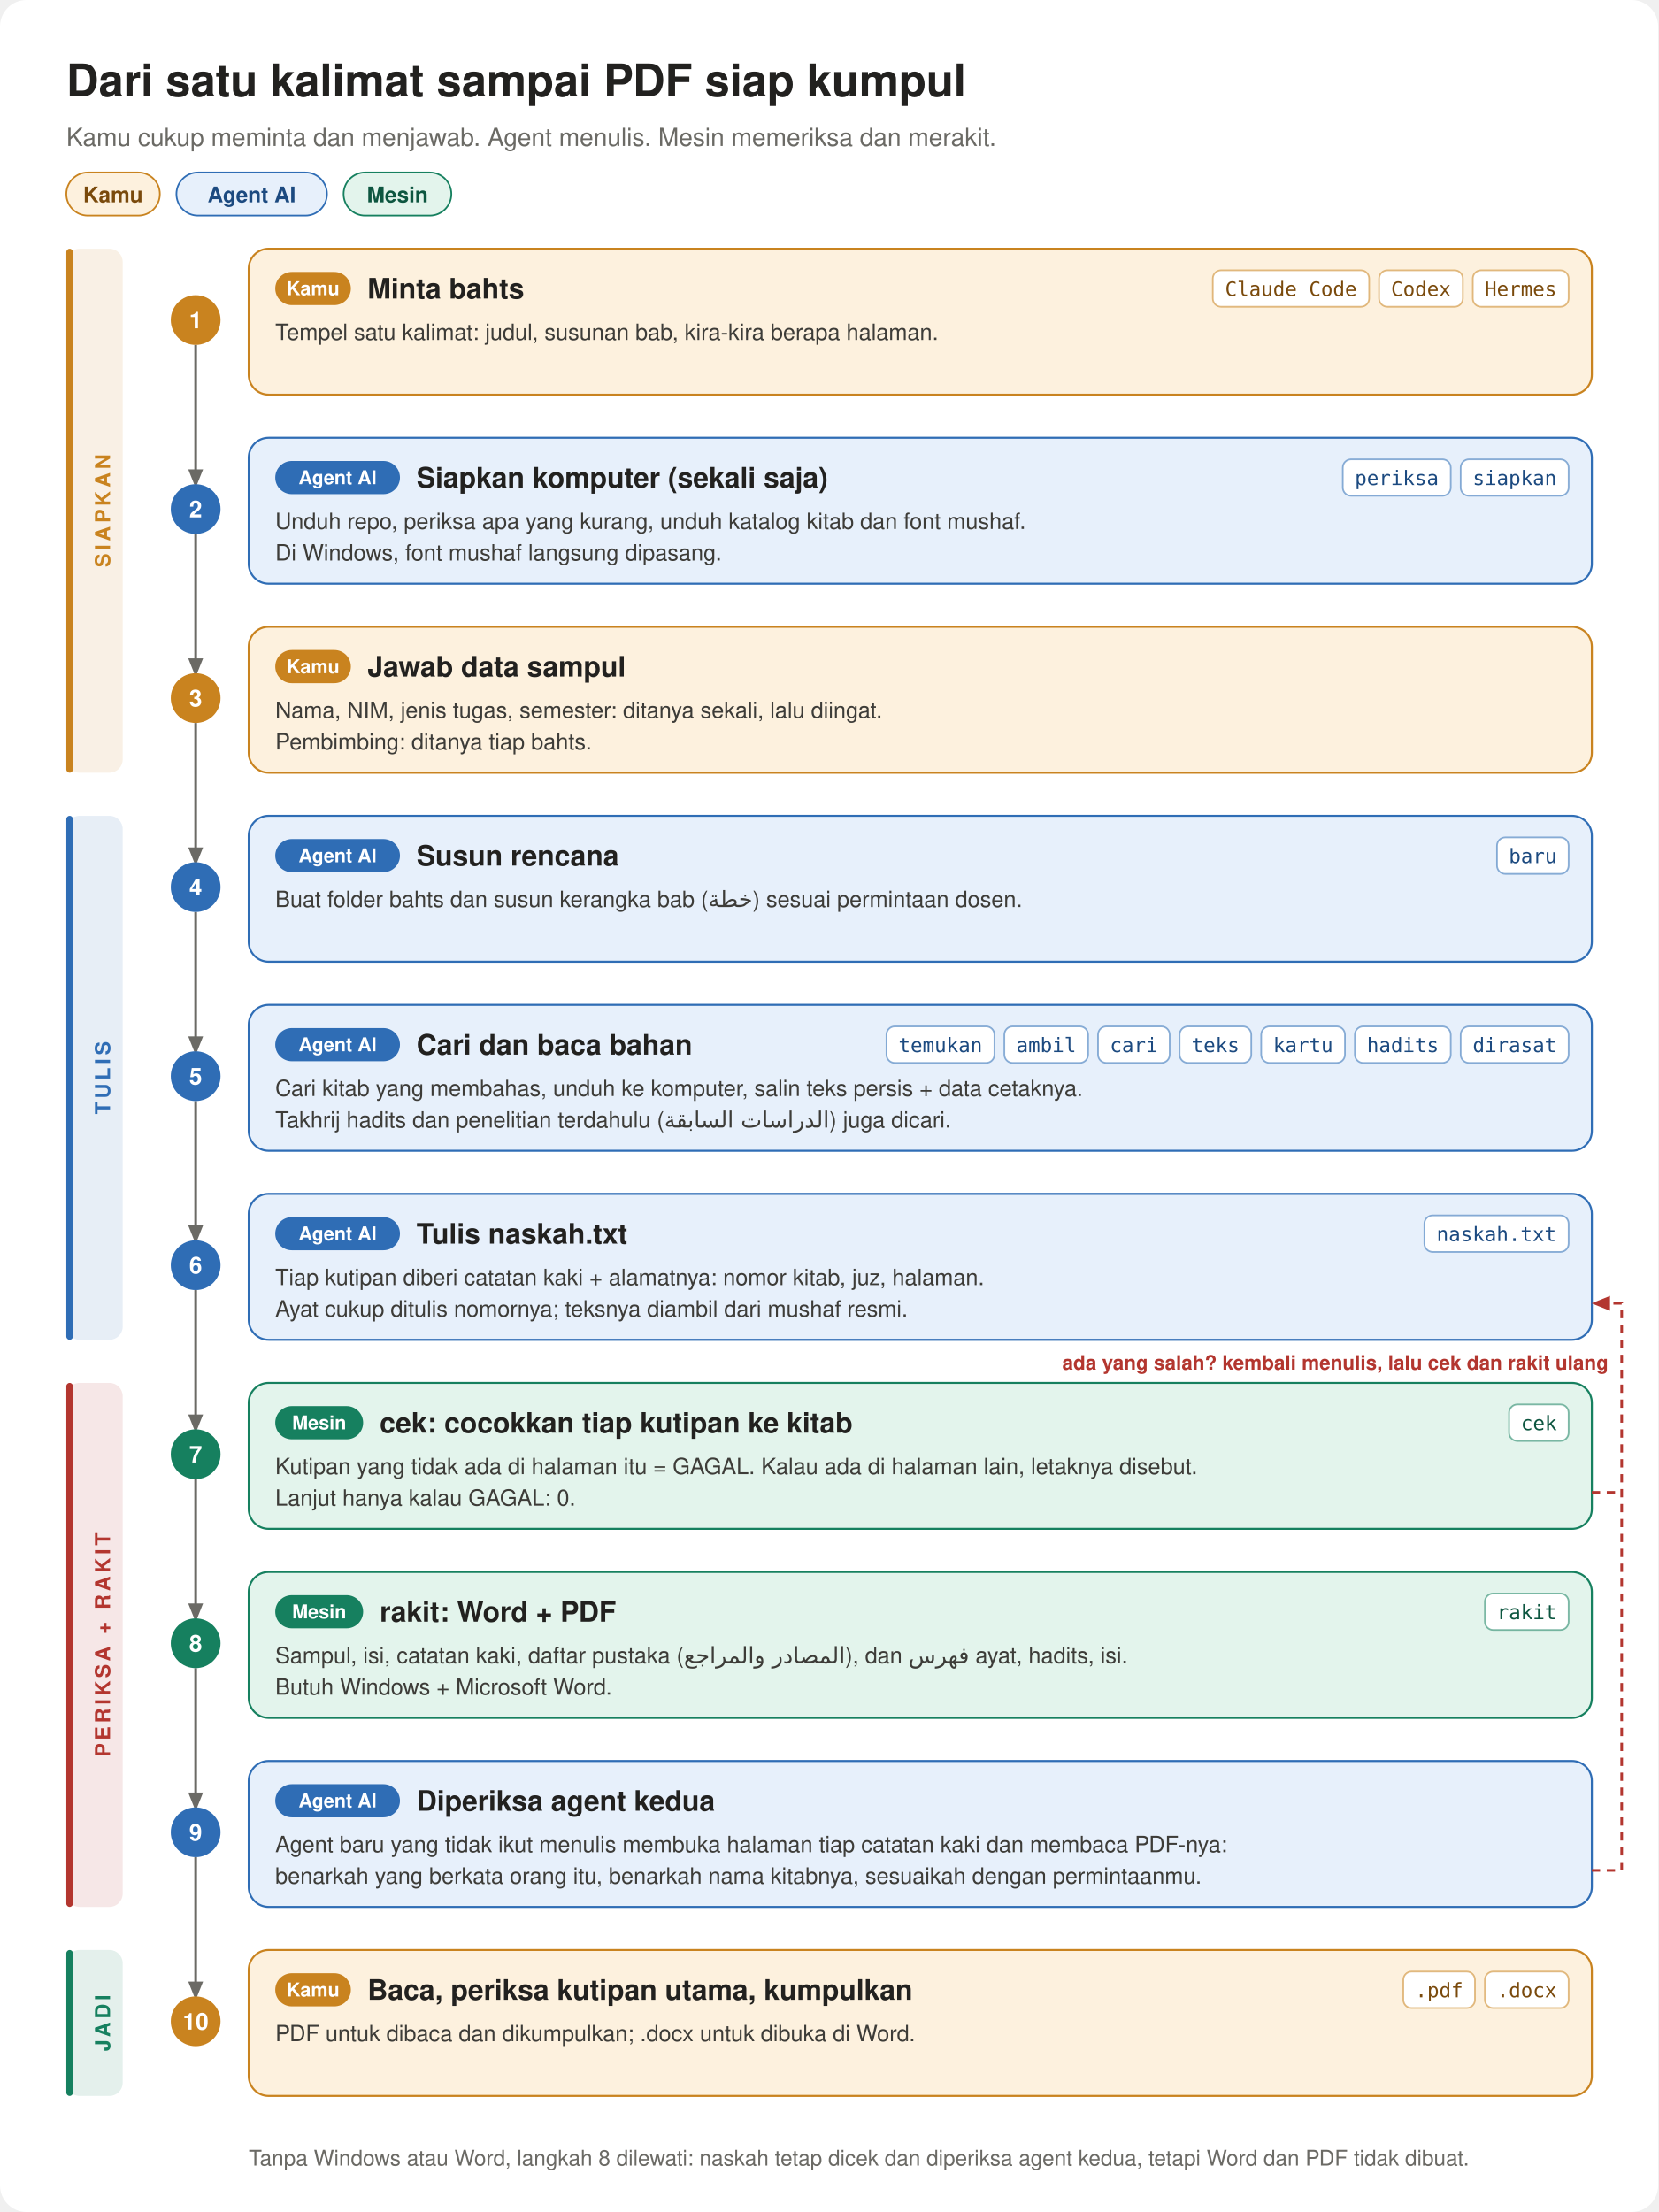
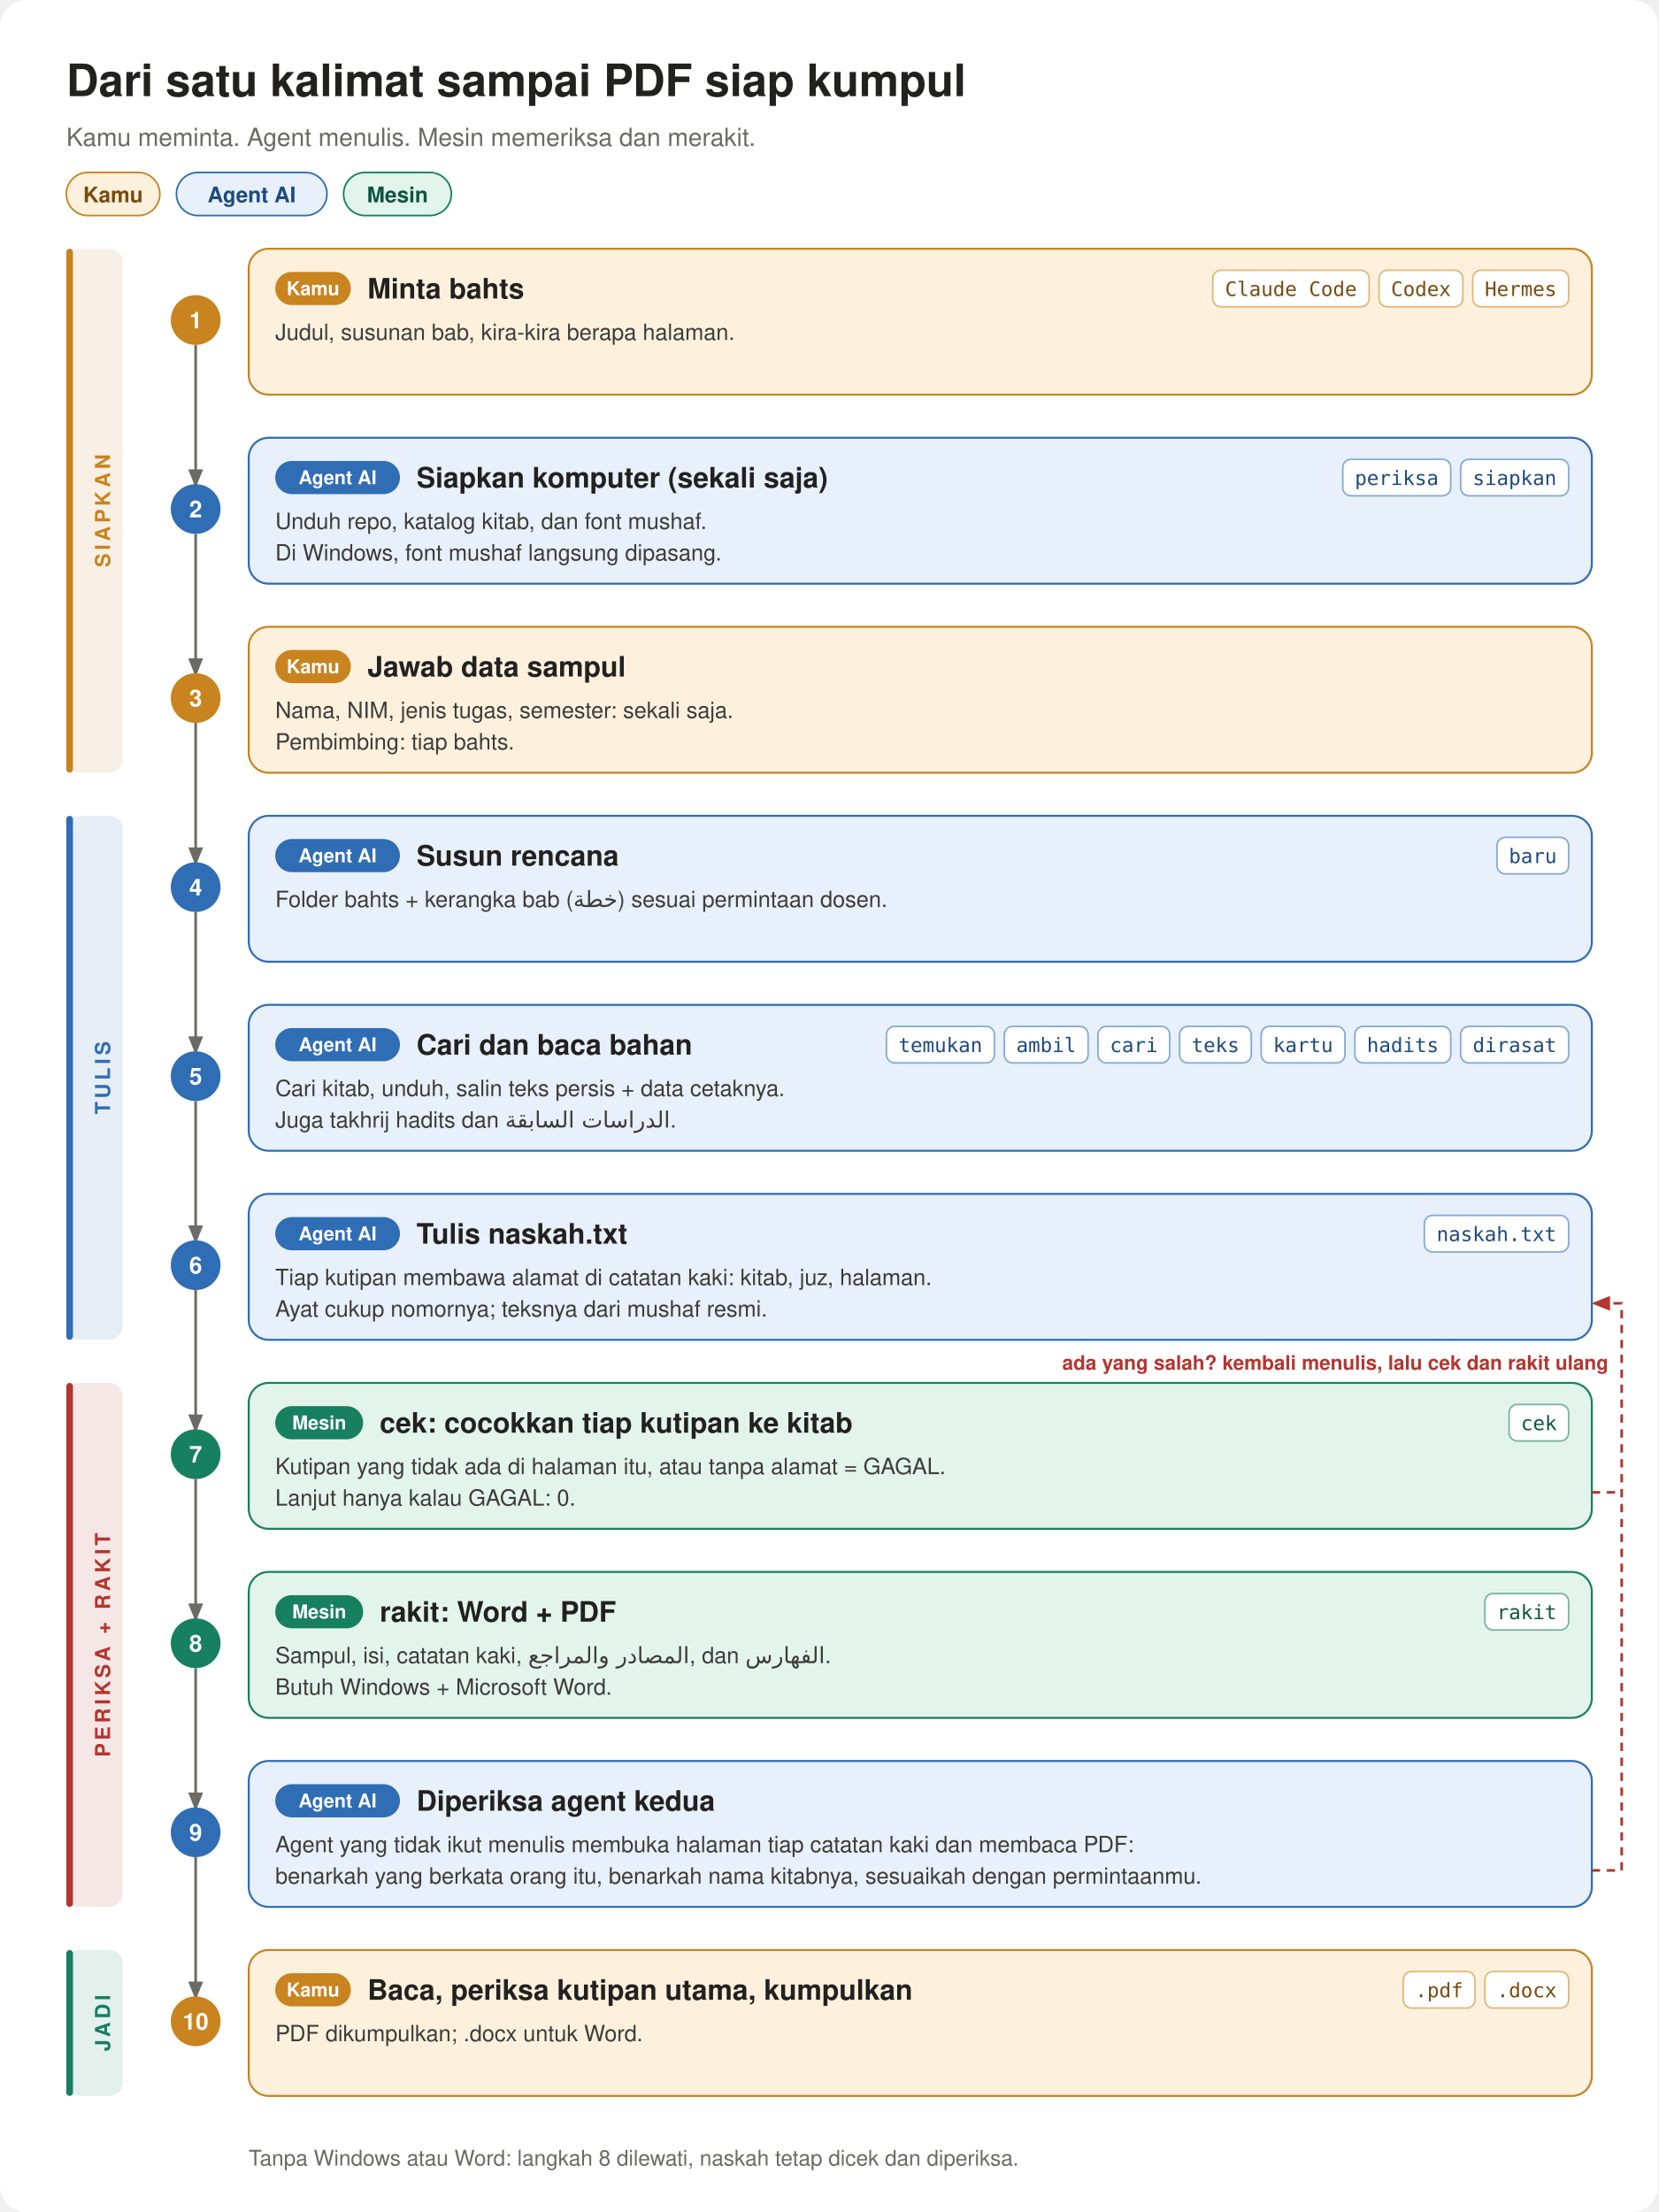
<svg xmlns="http://www.w3.org/2000/svg" viewBox="0 0 1000 1334" width="1000" height="1334" role="img" font-family="Segoe UI, Helvetica, Arial, sans-serif">
  <defs>
    <marker id="p" viewBox="0 0 10 10" refX="8" refY="5" markerWidth="7" markerHeight="7" orient="auto">
      <path d="M0 1L10 5L0 9z" fill="#6b6a65" />
    </marker>
    <marker id="pm" viewBox="0 0 10 10" refX="8" refY="5" markerWidth="7" markerHeight="7" orient="auto">
      <path d="M0 1L10 5L0 9z" fill="#b3362f" />
    </marker>
  </defs>
  <rect width="1000" height="1334" rx="16" fill="#ffffff" />
  <text x="40" y="58" font-size="27" font-weight="700" fill="#22211f">Dari satu kalimat sampai PDF siap kumpul</text>
-   <text x="40" y="88" font-size="15" fill="#6b6a65">Kamu cukup meminta dan menjawab. Agent menulis. Mesin memeriksa dan merakit.</text>
+   <text x="40" y="88" font-size="15" fill="#6b6a65">Kamu meminta. Agent menulis. Mesin memeriksa dan merakit.</text>
  <rect x="40" y="104" width="56.4" height="26" rx="13" fill="#fdf1de" stroke="#c9831f" />
  <text x="68.2" y="122" font-size="13" font-weight="600" text-anchor="middle" fill="#7a4a0c">Kamu</text>
  <rect x="106.4" y="104" width="90.8" height="26" rx="13" fill="#e7f0fb" stroke="#2f6db5" />
  <text x="151.8" y="122" font-size="13" font-weight="600" text-anchor="middle" fill="#1c4a80">Agent AI</text>
  <rect x="207.2" y="104" width="65.0" height="26" rx="13" fill="#e3f4ec" stroke="#16805f" />
  <text x="239.7" y="122" font-size="13" font-weight="600" text-anchor="middle" fill="#0d5640">Mesin</text>
  <rect x="40" y="150" width="34" height="316" rx="8" fill="#c9831f" opacity="0.12" />
  <rect x="40" y="150" width="4" height="316" rx="2" fill="#c9831f" />
  <text x="62" y="308.0" font-size="12.5" font-weight="700" letter-spacing="2" fill="#c9831f" text-anchor="middle" transform="rotate(-90 62 308.0)" dominant-baseline="middle">SIAPKAN</text>
  <rect x="40" y="492" width="34" height="316" rx="8" fill="#2f6db5" opacity="0.12" />
  <rect x="40" y="492" width="4" height="316" rx="2" fill="#2f6db5" />
  <text x="62" y="650.0" font-size="12.5" font-weight="700" letter-spacing="2" fill="#2f6db5" text-anchor="middle" transform="rotate(-90 62 650.0)" dominant-baseline="middle">TULIS</text>
  <rect x="40" y="834" width="34" height="316" rx="8" fill="#b3362f" opacity="0.12" />
  <rect x="40" y="834" width="4" height="316" rx="2" fill="#b3362f" />
  <text x="62" y="992.0" font-size="12.5" font-weight="700" letter-spacing="2" fill="#b3362f" text-anchor="middle" transform="rotate(-90 62 992.0)" dominant-baseline="middle">PERIKSA + RAKIT</text>
  <rect x="40" y="1176" width="34" height="88" rx="8" fill="#16805f" opacity="0.12" />
  <rect x="40" y="1176" width="4" height="88" rx="2" fill="#16805f" />
  <text x="62" y="1220.0" font-size="12.5" font-weight="700" letter-spacing="2" fill="#16805f" text-anchor="middle" transform="rotate(-90 62 1220.0)" dominant-baseline="middle">JADI</text>
  <path d="M118 208V292" stroke="#6b6a65" stroke-width="1.6" fill="none" marker-end="url(#p)" />
  <path d="M118 322V406" stroke="#6b6a65" stroke-width="1.6" fill="none" marker-end="url(#p)" />
  <path d="M118 436V520" stroke="#6b6a65" stroke-width="1.6" fill="none" marker-end="url(#p)" />
  <path d="M118 550V634" stroke="#6b6a65" stroke-width="1.6" fill="none" marker-end="url(#p)" />
  <path d="M118 664V748" stroke="#6b6a65" stroke-width="1.6" fill="none" marker-end="url(#p)" />
  <path d="M118 778V862" stroke="#6b6a65" stroke-width="1.6" fill="none" marker-end="url(#p)" />
  <path d="M118 892V976" stroke="#6b6a65" stroke-width="1.6" fill="none" marker-end="url(#p)" />
  <path d="M118 1006V1090" stroke="#6b6a65" stroke-width="1.6" fill="none" marker-end="url(#p)" />
  <path d="M118 1120V1204" stroke="#6b6a65" stroke-width="1.6" fill="none" marker-end="url(#p)" />
  <circle cx="118" cy="193" r="15" fill="#c9831f" />
  <text x="118" y="198" font-size="14" font-weight="700" fill="#fff" text-anchor="middle">1</text>
  <rect x="150" y="150" width="810" height="88" rx="12" fill="#fdf1de" stroke="#c9831f" stroke-width="1.2" />
  <rect x="166" y="164" width="45.6" height="20" rx="10" fill="#c9831f" />
  <text x="188.8" y="178" font-size="11.5" font-weight="700" fill="#fff" text-anchor="middle">Kamu</text>
  <text x="221.6" y="180" font-size="17" font-weight="700" fill="#22211f">Minta bahts</text>
-   <text x="166" y="205" font-size="13.5" fill="#3d3c38">Tempel satu kalimat: judul, susunan bab, kira-kira berapa halaman.</text>
+   <text x="166" y="205" font-size="13.5" fill="#3d3c38">Judul, susunan bab, kira-kira berapa halaman.</text>
  <rect x="888.2" y="163" width="57.8" height="22" rx="5" fill="#ffffff" stroke="#c9831f" stroke-opacity="0.55" />
  <text x="917.1" y="178.5" font-size="12" font-family="Consolas, Menlo, monospace" fill="#7a4a0c" text-anchor="middle">Hermes</text>
  <rect x="831.7" y="163" width="50.5" height="22" rx="5" fill="#ffffff" stroke="#c9831f" stroke-opacity="0.55" />
  <text x="856.95" y="178.5" font-size="12" font-family="Consolas, Menlo, monospace" fill="#7a4a0c" text-anchor="middle">Codex</text>
  <rect x="731.4" y="163" width="94.3" height="22" rx="5" fill="#ffffff" stroke="#c9831f" stroke-opacity="0.55" />
  <text x="778.55" y="178.5" font-size="12" font-family="Consolas, Menlo, monospace" fill="#7a4a0c" text-anchor="middle">Claude Code</text>
  <circle cx="118" cy="307" r="15" fill="#2f6db5" />
  <text x="118" y="312" font-size="14" font-weight="700" fill="#fff" text-anchor="middle">2</text>
  <rect x="150" y="264" width="810" height="88" rx="12" fill="#e7f0fb" stroke="#2f6db5" stroke-width="1.2" />
  <rect x="166" y="278" width="75.2" height="20" rx="10" fill="#2f6db5" />
  <text x="203.6" y="292" font-size="11.5" font-weight="700" fill="#fff" text-anchor="middle">Agent AI</text>
  <text x="251.2" y="294" font-size="17" font-weight="700" fill="#22211f">Siapkan komputer (sekali saja)</text>
-   <text x="166" y="319" font-size="13.5" fill="#3d3c38">Unduh repo, periksa apa yang kurang, unduh katalog kitab dan font mushaf.</text>
+   <text x="166" y="319" font-size="13.5" fill="#3d3c38">Unduh repo, katalog kitab, dan font mushaf.</text>
  <text x="166" y="338" font-size="13.5" fill="#3d3c38">Di Windows, font mushaf langsung dipasang.</text>
  <rect x="880.9" y="277" width="65.1" height="22" rx="5" fill="#ffffff" stroke="#2f6db5" stroke-opacity="0.55" />
  <text x="913.45" y="292.5" font-size="12" font-family="Consolas, Menlo, monospace" fill="#1c4a80" text-anchor="middle">siapkan</text>
  <rect x="809.8" y="277" width="65.1" height="22" rx="5" fill="#ffffff" stroke="#2f6db5" stroke-opacity="0.55" />
  <text x="842.35" y="292.5" font-size="12" font-family="Consolas, Menlo, monospace" fill="#1c4a80" text-anchor="middle">periksa</text>
  <circle cx="118" cy="421" r="15" fill="#c9831f" />
  <text x="118" y="426" font-size="14" font-weight="700" fill="#fff" text-anchor="middle">3</text>
  <rect x="150" y="378" width="810" height="88" rx="12" fill="#fdf1de" stroke="#c9831f" stroke-width="1.2" />
  <rect x="166" y="392" width="45.6" height="20" rx="10" fill="#c9831f" />
  <text x="188.8" y="406" font-size="11.5" font-weight="700" fill="#fff" text-anchor="middle">Kamu</text>
  <text x="221.6" y="408" font-size="17" font-weight="700" fill="#22211f">Jawab data sampul</text>
-   <text x="166" y="433" font-size="13.5" fill="#3d3c38">Nama, NIM, jenis tugas, semester: ditanya sekali, lalu diingat.</text>
-   <text x="166" y="452" font-size="13.5" fill="#3d3c38">Pembimbing: ditanya tiap bahts.</text>
+   <text x="166" y="433" font-size="13.5" fill="#3d3c38">Nama, NIM, jenis tugas, semester: sekali saja.</text>
+   <text x="166" y="452" font-size="13.5" fill="#3d3c38">Pembimbing: tiap bahts.</text>
  <circle cx="118" cy="535" r="15" fill="#2f6db5" />
  <text x="118" y="540" font-size="14" font-weight="700" fill="#fff" text-anchor="middle">4</text>
  <rect x="150" y="492" width="810" height="88" rx="12" fill="#e7f0fb" stroke="#2f6db5" stroke-width="1.2" />
  <rect x="166" y="506" width="75.2" height="20" rx="10" fill="#2f6db5" />
  <text x="203.6" y="520" font-size="11.5" font-weight="700" fill="#fff" text-anchor="middle">Agent AI</text>
  <text x="251.2" y="522" font-size="17" font-weight="700" fill="#22211f">Susun rencana</text>
-   <text x="166" y="547" font-size="13.5" fill="#3d3c38">Buat folder bahts dan susun kerangka bab (خطة) sesuai permintaan dosen.</text>
+   <text x="166" y="547" font-size="13.5" fill="#3d3c38">Folder bahts + kerangka bab (خطة) sesuai permintaan dosen.</text>
  <rect x="902.8" y="505" width="43.2" height="22" rx="5" fill="#ffffff" stroke="#2f6db5" stroke-opacity="0.55" />
  <text x="924.4" y="520.5" font-size="12" font-family="Consolas, Menlo, monospace" fill="#1c4a80" text-anchor="middle">baru</text>
  <circle cx="118" cy="649" r="15" fill="#2f6db5" />
  <text x="118" y="654" font-size="14" font-weight="700" fill="#fff" text-anchor="middle">5</text>
  <rect x="150" y="606" width="810" height="88" rx="12" fill="#e7f0fb" stroke="#2f6db5" stroke-width="1.2" />
  <rect x="166" y="620" width="75.2" height="20" rx="10" fill="#2f6db5" />
  <text x="203.6" y="634" font-size="11.5" font-weight="700" fill="#fff" text-anchor="middle">Agent AI</text>
  <text x="251.2" y="636" font-size="17" font-weight="700" fill="#22211f">Cari dan baca bahan</text>
-   <text x="166" y="661" font-size="13.5" fill="#3d3c38">Cari kitab yang membahas, unduh ke komputer, salin teks persis + data cetaknya.</text>
-   <text x="166" y="680" font-size="13.5" fill="#3d3c38">Takhrij hadits dan penelitian terdahulu (الدراسات السابقة) juga dicari.</text>
+   <text x="166" y="661" font-size="13.5" fill="#3d3c38">Cari kitab, unduh, salin teks persis + data cetaknya.</text>
+   <text x="166" y="680" font-size="13.5" fill="#3d3c38">Juga takhrij hadits dan الدراسات السابقة.</text>
  <rect x="880.9" y="619" width="65.1" height="22" rx="5" fill="#ffffff" stroke="#2f6db5" stroke-opacity="0.55" />
  <text x="913.45" y="634.5" font-size="12" font-family="Consolas, Menlo, monospace" fill="#1c4a80" text-anchor="middle">dirasat</text>
  <rect x="817.1" y="619" width="57.8" height="22" rx="5" fill="#ffffff" stroke="#2f6db5" stroke-opacity="0.55" />
  <text x="846.0" y="634.5" font-size="12" font-family="Consolas, Menlo, monospace" fill="#1c4a80" text-anchor="middle">hadits</text>
  <rect x="760.6" y="619" width="50.5" height="22" rx="5" fill="#ffffff" stroke="#2f6db5" stroke-opacity="0.55" />
  <text x="785.85" y="634.5" font-size="12" font-family="Consolas, Menlo, monospace" fill="#1c4a80" text-anchor="middle">kartu</text>
  <rect x="711.4" y="619" width="43.2" height="22" rx="5" fill="#ffffff" stroke="#2f6db5" stroke-opacity="0.55" />
  <text x="733.0" y="634.5" font-size="12" font-family="Consolas, Menlo, monospace" fill="#1c4a80" text-anchor="middle">teks</text>
  <rect x="662.2" y="619" width="43.2" height="22" rx="5" fill="#ffffff" stroke="#2f6db5" stroke-opacity="0.55" />
  <text x="683.8" y="634.5" font-size="12" font-family="Consolas, Menlo, monospace" fill="#1c4a80" text-anchor="middle">cari</text>
  <rect x="605.7" y="619" width="50.5" height="22" rx="5" fill="#ffffff" stroke="#2f6db5" stroke-opacity="0.55" />
  <text x="630.95" y="634.5" font-size="12" font-family="Consolas, Menlo, monospace" fill="#1c4a80" text-anchor="middle">ambil</text>
  <rect x="534.6" y="619" width="65.1" height="22" rx="5" fill="#ffffff" stroke="#2f6db5" stroke-opacity="0.55" />
  <text x="567.15" y="634.5" font-size="12" font-family="Consolas, Menlo, monospace" fill="#1c4a80" text-anchor="middle">temukan</text>
  <circle cx="118" cy="763" r="15" fill="#2f6db5" />
  <text x="118" y="768" font-size="14" font-weight="700" fill="#fff" text-anchor="middle">6</text>
  <rect x="150" y="720" width="810" height="88" rx="12" fill="#e7f0fb" stroke="#2f6db5" stroke-width="1.2" />
  <rect x="166" y="734" width="75.2" height="20" rx="10" fill="#2f6db5" />
  <text x="203.6" y="748" font-size="11.5" font-weight="700" fill="#fff" text-anchor="middle">Agent AI</text>
  <text x="251.2" y="750" font-size="17" font-weight="700" fill="#22211f">Tulis naskah.txt</text>
-   <text x="166" y="775" font-size="13.5" fill="#3d3c38">Tiap kutipan diberi catatan kaki + alamatnya: nomor kitab, juz, halaman.</text>
-   <text x="166" y="794" font-size="13.5" fill="#3d3c38">Ayat cukup ditulis nomornya; teksnya diambil dari mushaf resmi.</text>
+   <text x="166" y="775" font-size="13.5" fill="#3d3c38">Tiap kutipan membawa alamat di catatan kaki: kitab, juz, halaman.</text>
+   <text x="166" y="794" font-size="13.5" fill="#3d3c38">Ayat cukup nomornya; teksnya dari mushaf resmi.</text>
  <rect x="859.0" y="733" width="87.0" height="22" rx="5" fill="#ffffff" stroke="#2f6db5" stroke-opacity="0.55" />
  <text x="902.5" y="748.5" font-size="12" font-family="Consolas, Menlo, monospace" fill="#1c4a80" text-anchor="middle">naskah.txt</text>
  <circle cx="118" cy="877" r="15" fill="#16805f" />
  <text x="118" y="882" font-size="14" font-weight="700" fill="#fff" text-anchor="middle">7</text>
  <rect x="150" y="834" width="810" height="88" rx="12" fill="#e3f4ec" stroke="#16805f" stroke-width="1.2" />
  <rect x="166" y="848" width="53.0" height="20" rx="10" fill="#16805f" />
  <text x="192.5" y="862" font-size="11.5" font-weight="700" fill="#fff" text-anchor="middle">Mesin</text>
  <text x="229.0" y="864" font-size="17" font-weight="700" fill="#22211f">cek: cocokkan tiap kutipan ke kitab</text>
-   <text x="166" y="889" font-size="13.5" fill="#3d3c38">Kutipan yang tidak ada di halaman itu = GAGAL. Kalau ada di halaman lain, letaknya disebut.</text>
+   <text x="166" y="889" font-size="13.5" fill="#3d3c38">Kutipan yang tidak ada di halaman itu, atau tanpa alamat = GAGAL.</text>
  <text x="166" y="908" font-size="13.5" fill="#3d3c38">Lanjut hanya kalau GAGAL: 0.</text>
  <rect x="910.1" y="847" width="35.9" height="22" rx="5" fill="#ffffff" stroke="#16805f" stroke-opacity="0.55" />
  <text x="928.05" y="862.5" font-size="12" font-family="Consolas, Menlo, monospace" fill="#0d5640" text-anchor="middle">cek</text>
  <circle cx="118" cy="991" r="15" fill="#16805f" />
  <text x="118" y="996" font-size="14" font-weight="700" fill="#fff" text-anchor="middle">8</text>
  <rect x="150" y="948" width="810" height="88" rx="12" fill="#e3f4ec" stroke="#16805f" stroke-width="1.2" />
  <rect x="166" y="962" width="53.0" height="20" rx="10" fill="#16805f" />
  <text x="192.5" y="976" font-size="11.5" font-weight="700" fill="#fff" text-anchor="middle">Mesin</text>
  <text x="229.0" y="978" font-size="17" font-weight="700" fill="#22211f">rakit: Word + PDF</text>
-   <text x="166" y="1003" font-size="13.5" fill="#3d3c38">Sampul, isi, catatan kaki, daftar pustaka (المصادر والمراجع), dan فهرس ayat, hadits, isi.</text>
+   <text x="166" y="1003" font-size="13.5" fill="#3d3c38">Sampul, isi, catatan kaki, المصادر والمراجع, dan الفهارس.</text>
  <text x="166" y="1022" font-size="13.5" fill="#3d3c38">Butuh Windows + Microsoft Word.</text>
  <rect x="895.5" y="961" width="50.5" height="22" rx="5" fill="#ffffff" stroke="#16805f" stroke-opacity="0.55" />
  <text x="920.75" y="976.5" font-size="12" font-family="Consolas, Menlo, monospace" fill="#0d5640" text-anchor="middle">rakit</text>
  <circle cx="118" cy="1105" r="15" fill="#2f6db5" />
  <text x="118" y="1110" font-size="14" font-weight="700" fill="#fff" text-anchor="middle">9</text>
  <rect x="150" y="1062" width="810" height="88" rx="12" fill="#e7f0fb" stroke="#2f6db5" stroke-width="1.2" />
  <rect x="166" y="1076" width="75.2" height="20" rx="10" fill="#2f6db5" />
  <text x="203.6" y="1090" font-size="11.5" font-weight="700" fill="#fff" text-anchor="middle">Agent AI</text>
  <text x="251.2" y="1092" font-size="17" font-weight="700" fill="#22211f">Diperiksa agent kedua</text>
-   <text x="166" y="1117" font-size="13.5" fill="#3d3c38">Agent baru yang tidak ikut menulis membuka halaman tiap catatan kaki dan membaca PDF-nya:</text>
+   <text x="166" y="1117" font-size="13.5" fill="#3d3c38">Agent yang tidak ikut menulis membuka halaman tiap catatan kaki dan membaca PDF:</text>
  <text x="166" y="1136" font-size="13.5" fill="#3d3c38">benarkah yang berkata orang itu, benarkah nama kitabnya, sesuaikah dengan permintaanmu.</text>
  <circle cx="118" cy="1219" r="15" fill="#c9831f" />
  <text x="118" y="1224" font-size="14" font-weight="700" fill="#fff" text-anchor="middle">10</text>
  <rect x="150" y="1176" width="810" height="88" rx="12" fill="#fdf1de" stroke="#c9831f" stroke-width="1.2" />
  <rect x="166" y="1190" width="45.6" height="20" rx="10" fill="#c9831f" />
  <text x="188.8" y="1204" font-size="11.5" font-weight="700" fill="#fff" text-anchor="middle">Kamu</text>
  <text x="221.6" y="1206" font-size="17" font-weight="700" fill="#22211f">Baca, periksa kutipan utama, kumpulkan</text>
-   <text x="166" y="1231" font-size="13.5" fill="#3d3c38">PDF untuk dibaca dan dikumpulkan; .docx untuk dibuka di Word.</text>
+   <text x="166" y="1231" font-size="13.5" fill="#3d3c38">PDF dikumpulkan; .docx untuk Word.</text>
  <rect x="895.5" y="1189" width="50.5" height="22" rx="5" fill="#ffffff" stroke="#c9831f" stroke-opacity="0.55" />
  <text x="920.75" y="1204.5" font-size="12" font-family="Consolas, Menlo, monospace" fill="#7a4a0c" text-anchor="middle">.docx</text>
  <rect x="846.3" y="1189" width="43.2" height="22" rx="5" fill="#ffffff" stroke="#c9831f" stroke-opacity="0.55" />
  <text x="867.9" y="1204.5" font-size="12" font-family="Consolas, Menlo, monospace" fill="#7a4a0c" text-anchor="middle">.pdf</text>
  <path d="M960 900H978" stroke="#b3362f" stroke-width="1.6" fill="none" stroke-dasharray="5 4" />
  <path d="M960 1128H978" stroke="#b3362f" stroke-width="1.6" fill="none" stroke-dasharray="5 4" />
  <path d="M978 1128V786H962" stroke="#b3362f" stroke-width="1.6" fill="none" stroke-dasharray="5 4" marker-end="url(#pm)" />
  <text x="970" y="826" font-size="12" font-weight="700" fill="#b3362f" text-anchor="end">ada yang salah? kembali menulis, lalu cek dan rakit ulang</text>
-   <text x="150" y="1306" font-size="13" fill="#6b6a65">Tanpa Windows atau Word, langkah 8 dilewati: naskah tetap dicek dan diperiksa agent kedua, tetapi Word dan PDF tidak dibuat.</text>
+   <text x="150" y="1306" font-size="13" fill="#6b6a65">Tanpa Windows atau Word: langkah 8 dilewati, naskah tetap dicek dan diperiksa.</text>
</svg>
